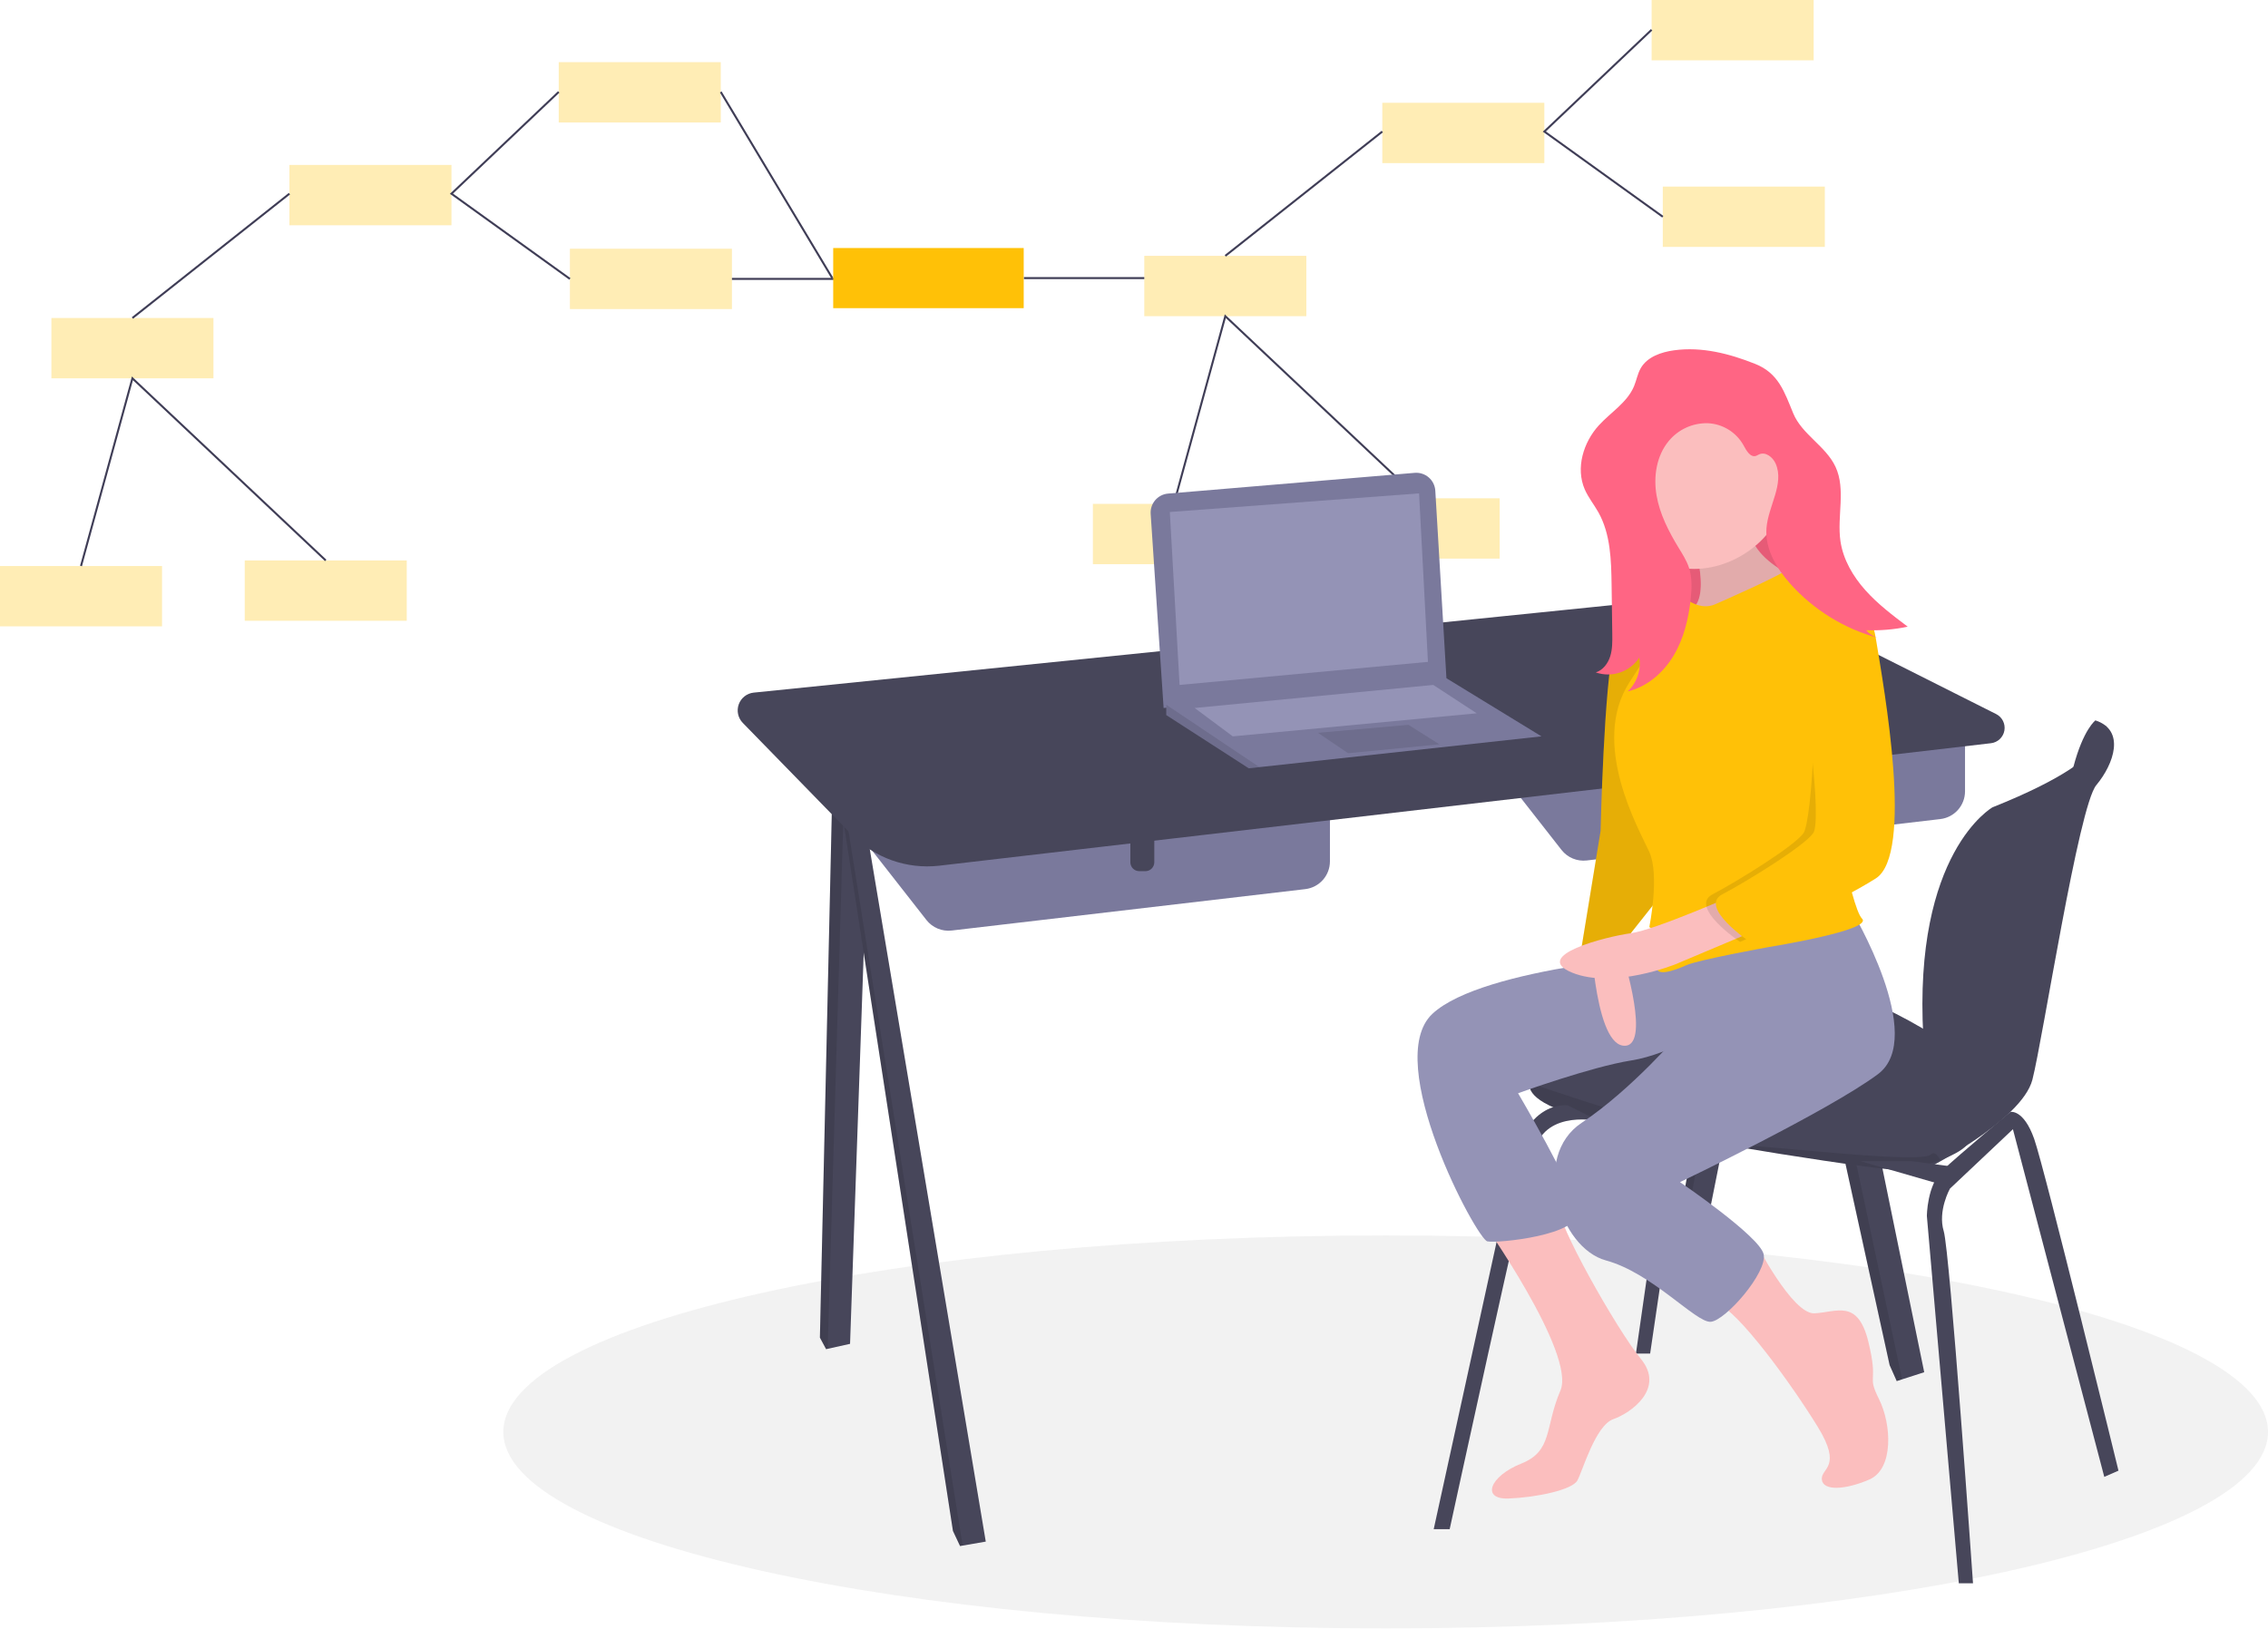
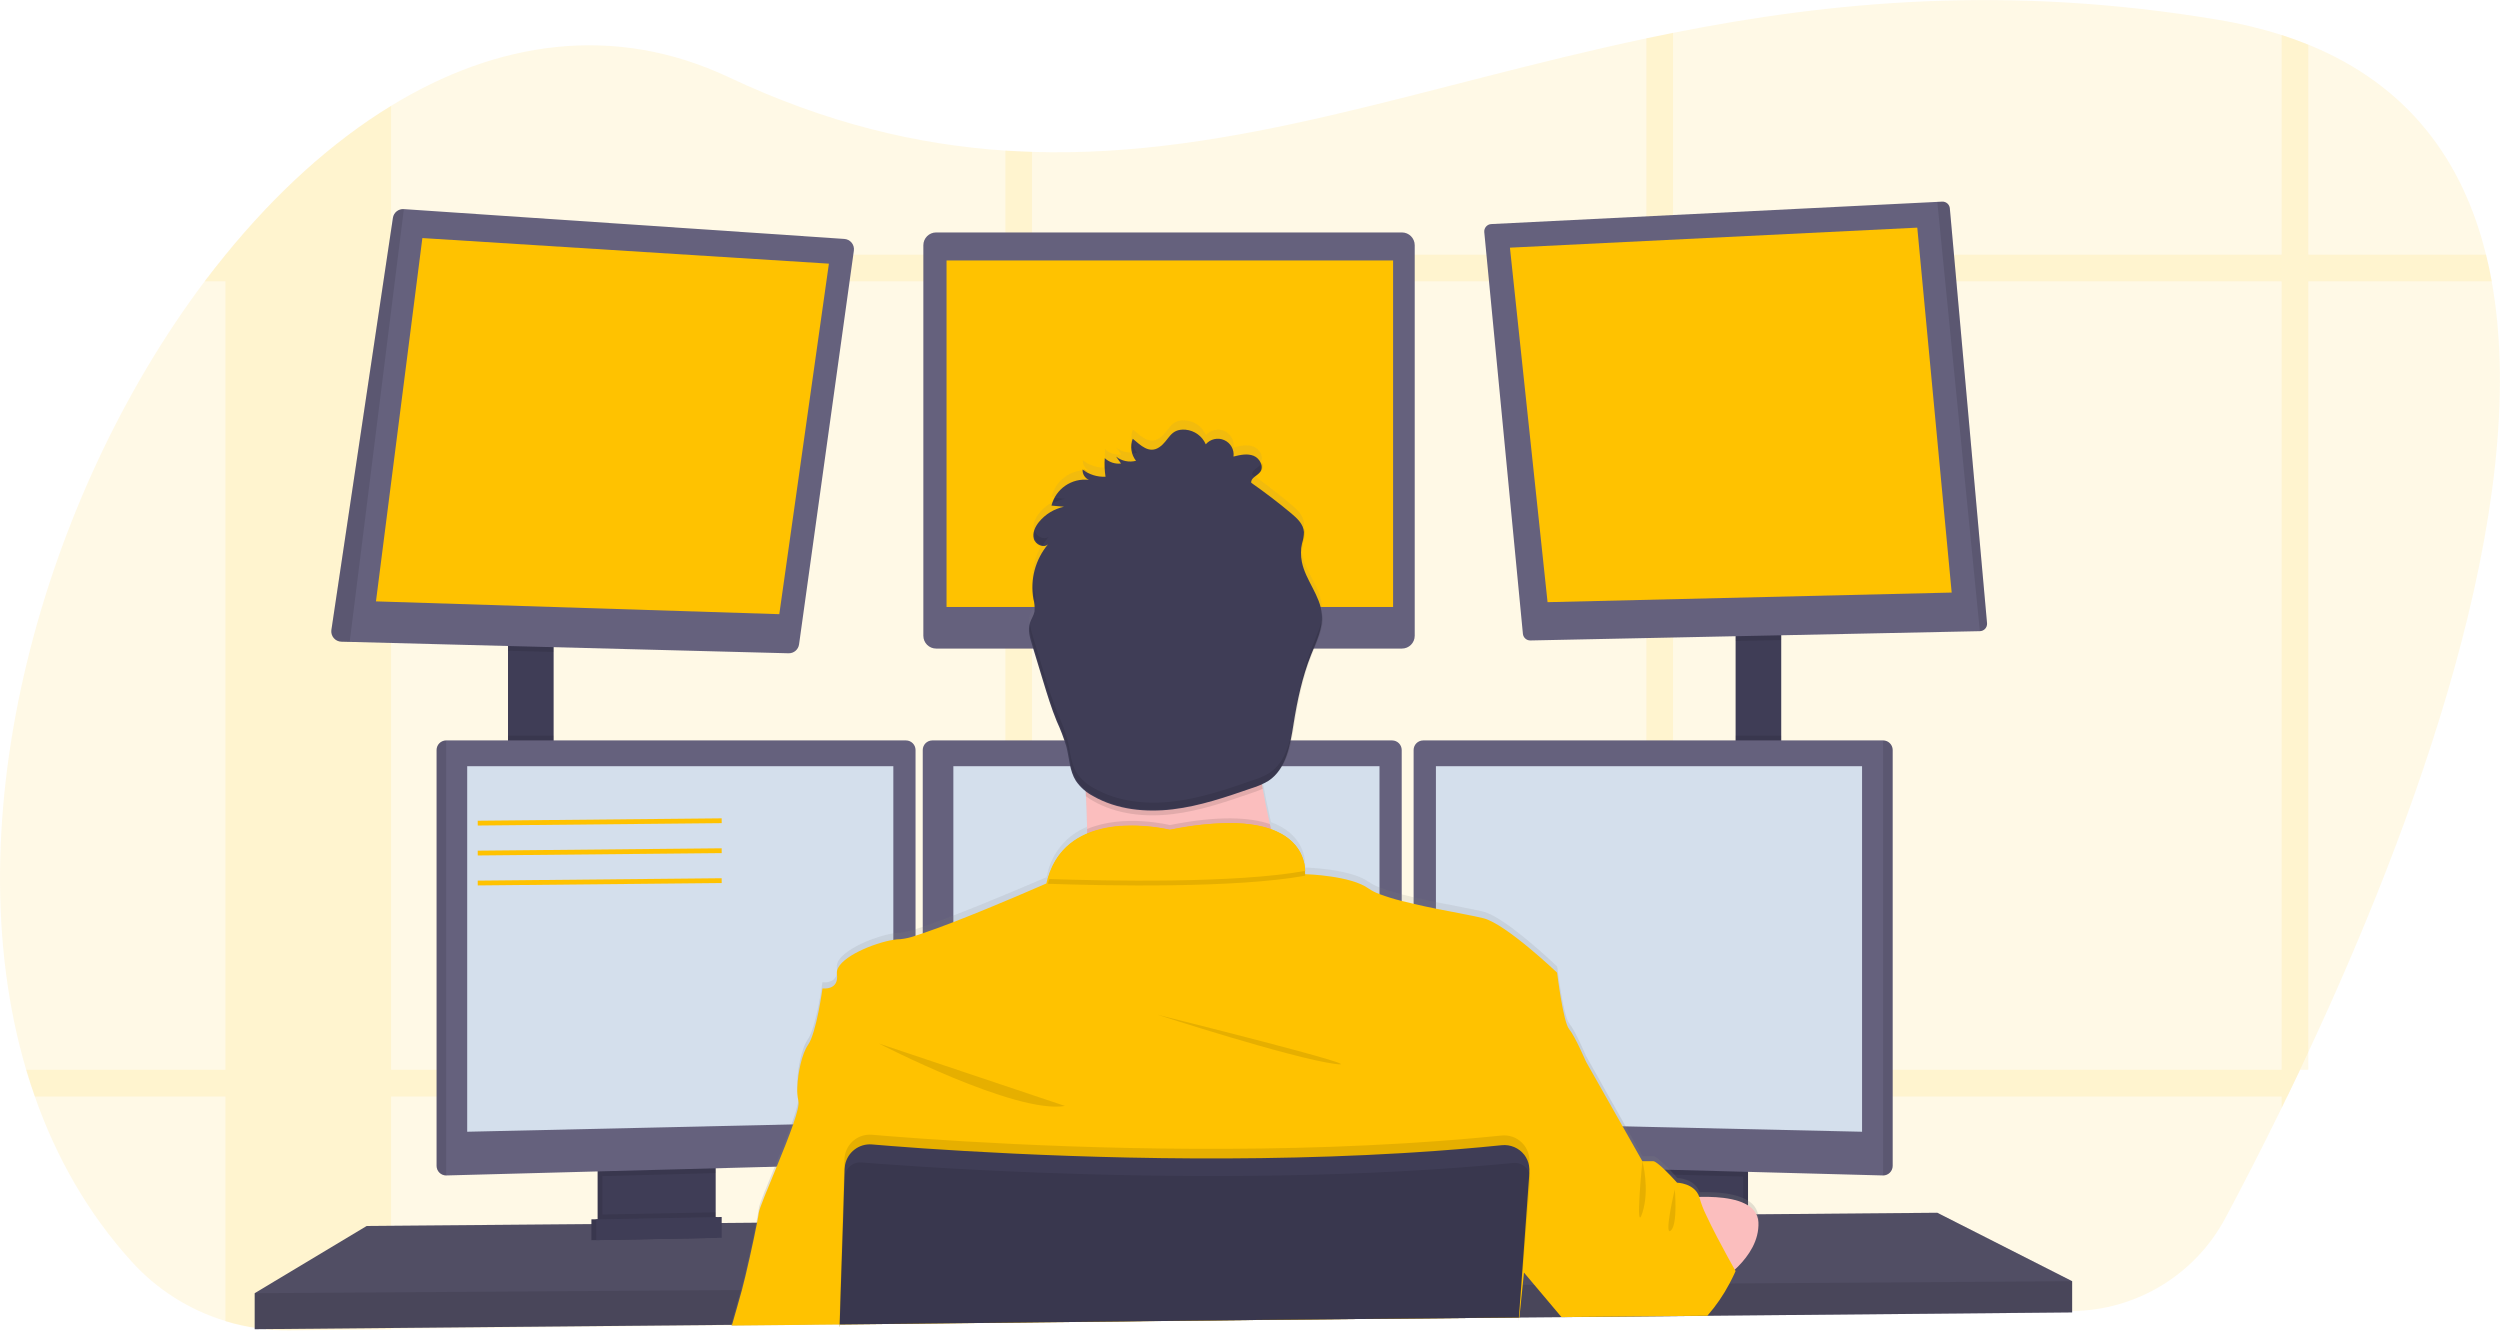
- <svg xmlns="http://www.w3.org/2000/svg" id="e87ddc62-7528-42a5-8b37-f74ed0351019" data-name="Layer 1" width="1131" height="812.206" viewBox="0 0 1131 812.206">
-   <rect x="689.328" y="51.267" width="80.802" height="30.092" fill="#ffc107" opacity="0.3" />
-   <rect x="823.626" width="80.802" height="30.092" fill="#ffc107" opacity="0.3" />
-   <rect x="829.198" y="93.061" width="80.802" height="30.092" fill="#ffc107" opacity="0.3" />
-   <rect x="570.634" y="127.611" width="80.802" height="30.092" fill="#ffc107" opacity="0.3" />
-   <rect x="545" y="251.321" width="80.802" height="30.092" fill="#ffc107" opacity="0.3" />
-   <rect x="667.038" y="248.534" width="80.802" height="30.092" fill="#ffc107" opacity="0.3" />
-   <polyline points="823.626 14.856 770.13 65.616 829.198 108.107" fill="none" stroke="#3f3d56" stroke-miterlimit="10" />
-   <line x1="689.328" y1="65.616" x2="611.034" y2="127.611" fill="none" stroke="#3f3d56" stroke-miterlimit="10" />
-   <polyline points="585.401 251.297 611.034 157.702 707.439 248.534" fill="none" stroke="#3f3d56" stroke-miterlimit="10" />
-   <rect x="144.328" y="82.267" width="80.802" height="30.092" fill="#ffc107" opacity="0.3" />
-   <rect x="278.626" y="31" width="80.802" height="30.092" fill="#ffc107" opacity="0.3" />
-   <rect x="284.198" y="124.061" width="80.802" height="30.092" fill="#ffc107" opacity="0.3" />
-   <rect x="25.634" y="158.611" width="80.802" height="30.092" fill="#ffc107" opacity="0.3" />
-   <rect y="282.321" width="80.802" height="30.092" fill="#ffc107" opacity="0.3" />
-   <rect x="122.038" y="279.534" width="80.802" height="30.092" fill="#ffc107" opacity="0.3" />
-   <polyline points="278.626 45.856 225.13 96.616 284.198 139.107" fill="none" stroke="#3f3d56" stroke-miterlimit="10" />
-   <line x1="144.328" y1="96.616" x2="66.034" y2="158.611" fill="none" stroke="#3f3d56" stroke-miterlimit="10" />
-   <polyline points="40.401 282.297 66.034 188.702 162.439 279.534" fill="none" stroke="#3f3d56" stroke-miterlimit="10" />
-   <line x1="365" y1="139.107" x2="456.634" y2="139.107" fill="none" stroke="#3f3d56" stroke-miterlimit="10" />
-   <rect x="415.5" y="123.706" width="95" height="30" fill="#ffc107" />
-   <line x1="510.623" y1="138.706" x2="570.634" y2="138.706" fill="none" stroke="#3f3d56" stroke-miterlimit="10" />
-   <line x1="415.045" y1="138.706" x2="359.427" y2="45.856" fill="none" stroke="#3f3d56" stroke-miterlimit="10" />
-   <ellipse cx="691" cy="714.206" rx="440" ry="98" fill="#f2f2f2" />
-   <polygon points="894.984 391.611 852.078 606.582 842.79 606.582 841.768 604.994 838.809 600.39 875.964 399.572 881.604 397.21 894.984 391.611" fill="#47465a" />
-   <polygon points="881.604 397.21 841.768 604.994 838.809 600.39 875.964 399.572 881.604 397.21" opacity="0.1" />
-   <polygon points="959.564 684.432 948.533 687.988 945.852 688.855 942.313 680.893 881.604 403.96 887.916 402.545 901.177 399.572 959.564 684.432" fill="#47465a" />
-   <polygon points="948.533 687.988 945.852 688.855 942.313 680.893 881.604 403.96 887.916 402.545 948.533 687.988" opacity="0.1" />
-   <polygon points="433.636 391.611 423.905 670.277 412.753 672.754 411.962 672.931 408.865 667.181 415.058 394.264 421.016 393.415 433.636 391.611" fill="#47465a" />
-   <polygon points="421.016 393.415 412.753 672.754 411.962 672.931 408.865 667.181 415.058 394.264 421.016 393.415" opacity="0.1" />
-   <polygon points="491.581 768.917 480.045 770.907 478.753 771.128 475.215 763.609 419.039 399.572 420.658 399.081 429.213 396.476 491.581 768.917" fill="#47465a" />
-   <polygon points="480.045 770.907 478.753 771.128 475.215 763.609 419.039 399.572 420.658 399.081 480.045 770.907" opacity="0.1" />
-   <path d="M770.246,412.949l42.951,54.882a13.928,13.928,0,0,0,12.588,5.249l176.318-20.65a13.928,13.928,0,0,0,12.308-13.833v-40.688Z" transform="translate(-34.5 -43.89695)" fill="#7a799c" />
-   <path d="M880.388,377.898h11.943a0,0,0,0,1,0,0v17.236a4.438,4.438,0,0,1-4.438,4.438H884.825a4.438,4.438,0,0,1-4.438-4.438V377.898A0,0,0,0,1,880.388,377.898Z" fill="#47465a" />
-   <path d="M453.539,447.893l42.951,54.882a13.928,13.928,0,0,0,12.588,5.249l176.318-20.65A13.928,13.928,0,0,0,697.704,473.541V432.853Z" transform="translate(-34.5 -43.89695)" fill="#7a799c" />
-   <path d="M563.68,412.842h11.943a0,0,0,0,1,0,0v17.236a4.438,4.438,0,0,1-4.438,4.438H568.118a4.438,4.438,0,0,1-4.438-4.438V412.842A0,0,0,0,1,563.68,412.842Z" fill="#47465a" />
-   <path d="M502.885,475.688l524.459-61.09a7.713,7.713,0,0,0,2.578-14.549l-93.817-47.182a108.587,108.587,0,0,0-59.802-11.017L410.361,389.36a8.918,8.918,0,0,0-5.459,15.095l54.259,55.668A52.673,52.673,0,0,0,502.885,475.688Z" transform="translate(-34.5 -43.89695)" fill="#47465a" />
-   <path d="M1085.044,406.318l-5.61-3.101s-6.056,4.458-10.99,23.24,9.221.204,9.221.204l6.193-12.828Z" transform="translate(-34.5 -43.89695)" fill="#47465a" />
-   <path d="M1025.027,578.38s-5.75,26.982-8.404,34.502c-1.3,3.68-7.582,7.046-14.544,9.621a97.379,97.379,0,0,1-19.073,4.976c-7.52.885-103.947-14.155-150.834-24.328-31.587-6.852-35.669-14.712-34.971-19.109a6.38,6.38,0,0,1,1.796-3.45s46.444-31.405,62.811-46.444,48.656-3.096,84.042,3.096S1025.027,578.38,1025.027,578.38Z" transform="translate(-34.5 -43.89695)" fill="#47465a" />
-   <path d="M1079.434,403.217s21.674,14.155-51.31,43.348c0,0-39.669,22.367-34.505,114.503a25.27,25.27,0,0,0,3.673,11.702c7.53,12.385,23.666,43.737-3.227,47.63V627.478s48.656-24.328,53.964-45.117,23.001-136.237,31.848-146.853S1094.473,408.083,1079.434,403.217Z" transform="translate(-34.5 -43.89695)" fill="#47465a" />
-   <path d="M1002.079,622.502a97.379,97.379,0,0,1-19.073,4.976c-7.52.885-103.947-14.155-150.834-24.328-31.587-6.852-35.669-14.712-34.971-19.109,20.763,7.099,88.183,29.632,112.378,31.494,28.751,2.212,83.68,8.36,87.842,4.18C999.023,618.105,1000.664,619.804,1002.079,622.502Z" transform="translate(-34.5 -43.89695)" opacity="0.1" />
-   <path d="M749.457,806.621l42.021-191.971s7.52-20.347,24.77-19.462L832.172,603.15s-26.54-6.193-32.29,14.155S757.419,806.621,757.419,806.621Z" transform="translate(-34.5 -43.89695)" fill="#47465a" />
-   <polygon points="815.808 675.143 832.616 557.926 840.136 557.926 822.885 675.143 815.808 675.143" fill="#47465a" />
-   <path d="M1011.315,833.603l-15.924-183.124s0-15.482,7.962-23.001,33.665-28.97,33.665-28.97,6.587-1.551,11.895,13.489,42.021,165.431,42.021,165.431l-7.077,3.096L1038.297,607.131l-31.405,29.636s-6.193,11.058-3.096,21.232,14.597,175.604,14.597,175.604Z" transform="translate(-34.5 -43.89695)" fill="#47465a" />
-   <polygon points="927.717 579.158 967.526 590.658 976.373 582.254 953.372 579.158 927.717 579.158" fill="#47465a" />
-   <path d="M608.313,300.201l6.455,96.824,141.103-13.712-5.615-94.649a9.52,9.52,0,0,0-10.301-8.922L617.013,290.082A9.52,9.52,0,0,0,608.313,300.201Z" transform="translate(-34.5 -43.89695)" fill="#7a799c" />
-   <polygon points="768.7 367.282 628.039 382.627 622.731 383.206 581.595 356.667 581.595 350.916 721.37 338.328 768.7 367.282" fill="#7a799c" />
-   <polygon points="628.039 382.627 622.731 383.206 581.595 356.667 581.595 351.518 628.039 382.627" opacity="0.1" />
-   <polygon points="583.364 255.373 588.23 341.627 712.082 330.127 707.658 246.084 583.364 255.373" fill="#9493b6" />
-   <polygon points="657.233 365.513 672.272 375.687 717.832 371.263 702.35 361.532 657.233 365.513" opacity="0.1" />
-   <polygon points="595.749 353.128 614.769 367.282 736.41 355.782 714.736 341.627 595.749 353.128" fill="#9493b6" />
-   <rect x="811.605" y="222.42" width="89.793" height="89.793" fill="#ff6584" />
-   <rect x="811.605" y="222.42" width="89.793" height="89.793" opacity="0.1" />
-   <path d="M877.029,307.871s12.667,34.306,0,40.639,45.389,0,45.389,0l16.361-13.195s-36.945-10.556-31.667-34.834S877.029,307.871,877.029,307.871Z" transform="translate(-34.5 -43.89695)" fill="#fbbebe" />
-   <path d="M877.029,307.871s12.667,34.306,0,40.639,45.389,0,45.389,0l16.361-13.195s-36.945-10.556-31.667-34.834S877.029,307.871,877.029,307.871Z" transform="translate(-34.5 -43.89695)" opacity="0.1" />
-   <path d="M773.056,651.986s47.501,67.029,39.584,85.501-3.694,30.084-19.528,36.417-20.056,17.945-6.333,17.417,31.667-4.222,34.306-8.972,8.972-27.445,17.945-30.611S864.89,736.431,852.751,721.653s-42.725-69.21-40.363-74.717S773.056,651.986,773.056,651.986Z" transform="translate(-34.5 -43.89695)" fill="#fbbebe" />
-   <path d="M872.279,519.512s-98.168,6.333-123.501,30.084,22.167,112.418,27.445,113.474,46.445-3.167,44.862-14.778-29.556-59.112-29.556-59.112,36.417-13.195,56.473-16.361,42.223-17.945,42.223-17.945Z" transform="translate(-34.5 -43.89695)" fill="#9493b6" />
-   <path d="M827.417,504.734s1.583,58.584,16.361,60.695,0-44.862,0-44.862l-.528-17.945Z" transform="translate(-34.5 -43.89695)" fill="#fbbebe" />
-   <path d="M872.279,351.149s-27.445-7.917-32.723,13.195-6.861,93.946-6.861,93.946l-9.5,58.056s17.417-5.278,21.111-2.639l22.167-27.973Z" transform="translate(-34.5 -43.89695)" fill="#ffc107" />
-   <path d="M872.279,351.149s-27.445-7.917-32.723,13.195-6.861,93.946-6.861,93.946l-9.5,58.056s17.417-5.278,21.111-2.639l22.167-27.973Z" transform="translate(-34.5 -43.89695)" opacity="0.1" />
-   <path d="M909.779,663.225s18.445,36.261,29.528,35.733,21.639-7.389,26.917,14.25-1.056,15.834,5.278,28.5,7.389,34.834-4.75,40.112-23.222,5.806-23.75,0,10.556-5.806-2.111-26.389-39.584-58.056-50.667-61.751S909.779,663.225,909.779,663.225Z" transform="translate(-34.5 -43.89695)" fill="#fbbebe" />
-   <path d="M957.78,497.873s38,63.334,13.195,81.806-98.696,53.834-98.696,53.834,39.584,26.917,41.695,35.889-19,33.25-26.389,33.778-29.028-24.278-52.251-30.611-37.473-51.723-12.139-68.612,49.084-44.862,49.084-44.862l-7.385-40.634Z" transform="translate(-34.5 -43.89695)" fill="#9493b6" />
-   <path d="M924.84,286.664c0,22.444-22.991,40.999-45.436,40.999a40.639,40.639,0,1,1,0-81.279C901.849,246.384,924.84,264.219,924.84,286.664Z" transform="translate(-34.5 -43.89695)" fill="#fbbebe" />
-   <path d="M889.696,345.343s36.417-15.834,36.417-17.945,21.111,4.75,25.861,8.972,7.389,3.694,10.556,12.139-15.834,87.084-15.834,87.084,10.556,60.695,16.361,66.501S916.085,516.345,916.085,516.345s-34.834,6.333-40.639,8.972-16.361,6.333-14.25,0,11.083-11.083-4.222-19c0,0,5.278-25.861,0-37.473s-29.556-53.834-10.028-84.445,28.5-41.695,28.5-41.695S882.307,348.51,889.696,345.343Z" transform="translate(-34.5 -43.89695)" fill="#ffc107" />
-   <path d="M901.307,489.428S860.14,507.687,847.737,509.377s-49.876,11.19-29.292,19.635,51.723-4.222,51.723-4.222l43.806-18.472Z" transform="translate(-34.5 -43.89695)" fill="#fbbebe" />
-   <path d="M945.629,343.724s15.202-7.353,19.424,18.508,19,107.668,0,119.807-62.806,31.667-62.806,31.667-25.861-17.417-13.722-23.75,41.167-24.278,45.389-30.611,8.488-77.027,1.099-88.638S945.629,343.724,945.629,343.724Z" transform="translate(-34.5 -43.89695)" opacity="0.1" />
-   <path d="M944.585,337.427s21.111-1.056,25.334,24.806,19,107.668,0,119.807-62.806,31.667-62.806,31.667-25.861-17.417-13.722-23.75,41.167-24.278,45.389-30.611S935.613,387.038,928.224,375.427,944.585,337.427,944.585,337.427Z" transform="translate(-34.5 -43.89695)" fill="#ffc107" />
-   <path d="M869.394,218.612c-6.479.882-13.429,3.252-16.689,8.92-1.595,2.774-2.111,6.027-3.34,8.982-3.391,8.153-11.628,13.021-17.574,19.548-7.75,8.507-11.598,21.326-7.028,31.887,1.77,4.09,4.644,7.593,6.824,11.48,6.081,10.843,6.405,23.865,6.578,36.296l.34,24.441c.052,3.732.093,7.54-1.03,11.099s-3.633,6.893-7.192,8.017a18.64,18.64,0,0,0,21.708-7.413,19.049,19.049,0,0,1-5.822,16.899c9.676-2.279,17.79-9.316,22.902-17.842s7.482-18.442,8.545-28.326c.562-5.228.76-10.633-.892-15.625-1.163-3.516-3.192-6.668-5.118-9.83-4.966-8.154-9.437-16.826-11.037-26.238s.006-19.738,6.118-27.072a24.454,24.454,0,0,1,19.315-8.856,21.503,21.503,0,0,1,17.928,10.975c1.412,2.658,3.421,6.26,6.282,5.326a15.523,15.523,0,0,0,1.549-.761c3.19-1.452,6.814,1.413,8.221,4.623,4.437,10.127-3.738,21.181-4.583,32.205-.786,10.255,4.931,19.926,11.765,27.612a90.717,90.717,0,0,0,44.353,27.25,12.449,12.449,0,0,1-6.434-3.997,84.47,84.47,0,0,0,20.757-1.74c-7.426-5.596-14.905-11.24-21.105-18.171s-11.11-15.316-12.447-24.518c-1.794-12.35,2.805-25.723-2.454-37.041-4.808-10.347-16.732-16.129-21.087-26.674-4.423-10.712-7.291-20.017-19.002-24.68C896.962,220.299,883.204,216.732,869.394,218.612Z" transform="translate(-34.5 -43.89695)" fill="#ff6584" />
+ <svg xmlns="http://www.w3.org/2000/svg" id="59725d3d-bdd8-4af0-9b66-49b8d09410bc" data-name="Layer 1" width="1041.32" height="554.17" viewBox="0 0 1041.32 554.17">
+   <defs>
+     <linearGradient id="dff037aa-d578-4bab-81e7-399360663117" x1="597.75" y1="725.44" x2="597.75" y2="347.69" gradientUnits="userSpaceOnUse">
+       <stop offset="0" stop-color="gray" stop-opacity="0.25" />
+       <stop offset="0.54" stop-color="gray" stop-opacity="0.12" />
+       <stop offset="1" stop-color="gray" stop-opacity="0.1" />
+     </linearGradient>
+   </defs>
+   <path d="M1040.82,611.12q-1.74,3.75-3.47,7.4-2.7,5.67-5.33,11.12c-.78,1.61-1.56,3.19-2.32,4.77-8.6,17.57-16.63,33.11-23.45,45.89A73.21,73.21,0,0,1,942.44,719l-151.65,1.65h-1.6l-13,.14-11.12.12-34.1.37-1.38,0-17.36.19h-.53l-107,1.16-95.51,1-11.11.12-69,.75H429l-44.75.48h-.48l-141.5,1.53-42.33.46a88.07,88.07,0,0,1-26.67-3.82,86.39,86.39,0,0,1-39.09-24.75C116,678.37,102.75,655,93.85,629.64q-1.93-5.49-3.6-11.12C59.44,514.37,97,380,164.6,290.08q4.25-5.64,8.64-11l.07-.08c20.79-25.52,44.1-46.84,68.93-62,44-26.91,92.75-34.49,140.7-11.9,40.57,19.12,78.45,28.11,115.17,30.55,3.71.24,7.42.42,11.11.53,84.23,2.65,163.17-27.7,255.87-47.29,3.69-.78,7.39-1.55,11.12-2.28,66.13-13.16,139.49-20.1,226.73-5.51a189.09,189.09,0,0,1,26.76,6.4q5.77,1.86,11.12,4c41.64,16.94,64.35,48.24,74,87.46q1.37,5.46,2.37,11.11C1134.3,384.41,1084.19,518.23,1040.82,611.12Z" transform="translate(-79.34 -172.91)" fill="#ffc200" opacity="0.1" />
+   <g opacity="0.1">
+     <path d="M242.24,217V726.62l-42.33.46a88.07,88.07,0,0,1-26.67-3.82V279h.07C194.1,253.45,217.41,232.13,242.24,217Z" transform="translate(-79.34 -172.91)" fill="#ffc200" />
+     <path d="M1117.24,290.08H164.6q4.25-5.64,8.64-11V279h941.63Q1116.24,284.43,1117.24,290.08Z" transform="translate(-79.34 -172.91)" fill="#ffc200" />
+     <path d="M1040.82,191.51v427h-3.47q-2.7,5.67-5.33,11.12c-.78,1.61-1.56,3.19-2.32,4.77V187.47Q1035.47,189.33,1040.82,191.51Z" transform="translate(-79.34 -172.91)" fill="#ffc200" />
+     <path d="M776.21,186.58V720.83l-11.12.12V188.86C768.78,188.08,772.48,187.31,776.21,186.58Z" transform="translate(-79.34 -172.91)" fill="#ffc200" />
+     <path d="M509.22,236.15V723.73l-11.11.12V235.62C501.82,235.86,505.53,236,509.22,236.15Z" transform="translate(-79.34 -172.91)" fill="#ffc200" />
+     <path d="M1037.35,618.52q-2.7,5.67-5.33,11.12H93.85q-1.93-5.49-3.6-11.12Z" transform="translate(-79.34 -172.91)" fill="#ffc200" />
+   </g>
+   <rect x="211.6" y="265.83" width="19" height="57.66" fill="#3f3d56" />
+   <rect x="722.93" y="262.83" width="19" height="61" fill="#3f3d56" />
+   <polygon points="863.1 533.65 863.1 546.65 711.18 548.05 709.56 548.08 651.82 548.61 650.44 548.63 632.89 548.78 632.37 548.78 525.39 549.77 349.78 551.4 349.63 551.4 304.98 551.82 304.5 551.83 106.1 553.65 106.1 538.65 152.75 510.65 246.35 509.87 248.35 509.86 249.01 509.85 251.01 509.82 295.95 509.45 297.96 509.44 298.6 509.43 300.6 509.42 315.01 509.3 315.39 509.29 350.94 508.99 351.23 508.99 628.63 506.65 635.42 506.6 636.1 506.6 641.28 506.55 678.93 506.24 680.93 506.21 682.78 506.19 683.74 506.19 695.45 506.1 697.77 506.07 700.88 506.05 710.63 505.96 726.1 505.83 728.1 505.81 731.58 505.79 732.23 505.79 806.94 505.15 863.1 533.65" fill="#65617d" />
+   <polygon points="863.1 533.65 863.1 546.65 711.18 548.05 709.56 548.08 651.82 548.61 650.44 548.63 632.89 548.78 632.37 548.78 525.39 549.77 349.78 551.4 349.63 551.4 304.98 551.82 304.5 551.83 106.1 553.65 106.1 538.65 152.75 510.65 246.35 509.87 248.35 509.86 249.01 509.85 251.01 509.82 295.95 509.45 297.96 509.44 298.6 509.43 300.6 509.42 315.01 509.3 315.39 509.29 350.94 508.99 351.23 508.99 628.63 506.65 635.42 506.6 636.1 506.6 641.28 506.55 678.93 506.24 680.93 506.21 682.78 506.19 683.74 506.19 695.45 506.1 697.77 506.07 700.88 506.05 710.63 505.96 726.1 505.83 728.1 505.81 731.58 505.79 732.23 505.79 806.94 505.15 863.1 533.65" opacity="0.2" />
+   <path d="M375.44,656.57v24.49a6.13,6.13,0,0,1-3.5,5.54,6,6,0,0,1-2.5.6l-34.9.74a6,6,0,0,1-2.7-.57,6.12,6.12,0,0,1-3.57-5.57V656.57Z" transform="translate(-79.34 -172.91)" fill="#3f3d56" />
+   <path d="M375.44,656.57v24.49a6.13,6.13,0,0,1-3.5,5.54,6,6,0,0,1-2.5.6l-34.9.74a6,6,0,0,1-2.7-.57,6.12,6.12,0,0,1-3.57-5.57V656.57Z" transform="translate(-79.34 -172.91)" opacity="0.1" />
+   <path d="M377.44,656.57v24.49a6.13,6.13,0,0,1-3.5,5.54,6,6,0,0,1-2.5.6l-34.9.74a6,6,0,0,1-2.7-.57,6.12,6.12,0,0,1-3.57-5.57V656.57Z" transform="translate(-79.34 -172.91)" fill="#3f3d56" />
+   <rect x="680.93" y="483.66" width="47.17" height="31.5" fill="#3f3d56" />
+   <rect x="680.93" y="483.66" width="47.17" height="31.5" opacity="0.1" />
+   <rect x="678.93" y="483.66" width="47.17" height="31.5" fill="#3f3d56" />
+   <polygon points="230.6 265.82 230.6 271.55 211.6 271.06 211.6 265.82 230.6 265.82" opacity="0.1" />
+   <path d="M435,277.31l-22.83,164a4.3,4.3,0,0,1-4.37,3.71L225,440.28l-3.47-.09a4.3,4.3,0,0,1-4.16-4.87L243,263.64a4.3,4.3,0,0,1,4.54-3.63L431,272.43A4.29,4.29,0,0,1,435,277.31Z" transform="translate(-79.34 -172.91)" fill="#65617d" />
+   <polygon points="175.93 99.16 156.6 250.49 324.6 255.82 345.26 109.82 175.93 99.16" fill="#ffc200" />
+   <rect x="384.6" y="96.82" width="204.67" height="173.33" rx="5.33" ry="5.33" fill="#65617d" />
+   <rect x="394.26" y="108.49" width="186" height="144.33" fill="#ffc200" />
+   <polygon points="741.93 262.82 741.93 266.61 722.93 267 722.93 262.82 741.93 262.82" opacity="0.1" />
+   <path d="M907,432.53a3.08,3.08,0,0,1-3,3.28L716.8,439.68a3.08,3.08,0,0,1-3.13-2.79L697.58,269.61a3.08,3.08,0,0,1,2.92-3.37L886.28,257l2-.1a3.07,3.07,0,0,1,3.22,2.8Z" transform="translate(-79.34 -172.91)" fill="#65617d" />
+   <polygon points="628.93 103.16 798.6 94.82 812.93 246.82 644.6 250.82 628.93 103.16" fill="#ffc200" />
+   <path d="M907,432.53a3.08,3.08,0,0,1-3,3.28L886.28,257l2-.1a3.07,3.07,0,0,1,3.22,2.8Z" transform="translate(-79.34 -172.91)" opacity="0.1" />
+   <path d="M247.57,260,225,440.28l-3.47-.09a4.3,4.3,0,0,1-4.16-4.87L243,263.64A4.3,4.3,0,0,1,247.57,260Z" transform="translate(-79.34 -172.91)" opacity="0.1" />
+   <rect x="211.6" y="306.41" width="19" height="17.08" opacity="0.1" />
+   <polygon points="298.1 483.65 298.1 488.62 250.93 489.88 250.93 483.65 298.1 483.65" opacity="0.1" />
+   <path d="M460.69,485.27v168.2a4,4,0,0,1-3.85,3.95l-191.65,5.1h-.05a4,4,0,0,1-3.95-3.95V485.27a4,4,0,0,1,3.95-3.95h191.6A4,4,0,0,1,460.69,485.27Z" transform="translate(-79.34 -172.91)" fill="#65617d" />
+   <path d="M265.19,481.32v181.2h-.05a4,4,0,0,1-3.95-3.95V485.27a4,4,0,0,1,3.95-3.95Z" transform="translate(-79.34 -172.91)" opacity="0.1" />
+   <polygon points="194.6 319.15 372.1 319.15 372.1 467.4 194.6 471.4 194.6 319.15" fill="#d4dfec" />
+   <rect x="722.93" y="306.41" width="19" height="17.42" opacity="0.1" />
+   <polygon points="726.1 483.65 726.1 490.06 678.93 488.8 678.93 483.65 726.1 483.65" opacity="0.1" />
+   <path d="M867.69,485.27v173.3a4,4,0,0,1-4,3.95h0L672,657.42a4,4,0,0,1-3.85-3.95V485.27a4,4,0,0,1,3.95-3.95h191.6A4,4,0,0,1,867.69,485.27Z" transform="translate(-79.34 -172.91)" fill="#65617d" />
+   <path d="M867.69,485.27v173.3a4,4,0,0,1-4,3.95h0V481.32h0A4,4,0,0,1,867.69,485.27Z" transform="translate(-79.34 -172.91)" opacity="0.1" />
+   <polygon points="775.6 319.15 598.1 319.15 598.1 467.4 775.6 471.4 775.6 319.15" fill="#d4dfec" />
+   <path d="M663.19,485.27v168.2a4,4,0,0,1-3.85,3.95l-191.65,5.1h0a4,4,0,0,1-4-3.95V485.27a4,4,0,0,1,3.95-3.95h191.6A4,4,0,0,1,663.19,485.27Z" transform="translate(-79.34 -172.91)" fill="#65617d" />
+   <polygon points="397.1 319.15 574.6 319.15 574.6 467.4 397.1 471.4 397.1 319.15" fill="#d4dfec" />
+   <polygon points="863.1 533.65 863.1 546.65 711.18 548.05 709.56 548.08 651.82 548.61 650.44 548.63 632.89 548.78 632.37 548.78 525.39 549.77 349.78 551.4 349.63 551.4 304.98 551.82 304.5 551.83 106.1 553.65 106.1 538.65 308.61 537.32 309.09 537.32 350.08 537.04 350.27 537.04 633.35 535.17 633.64 535.17 633.81 535.16 634.28 535.16 639.07 535.13 640.53 535.13 715.02 534.63 719.42 534.61 720.4 534.6 863.1 533.65" opacity="0.1" />
+   <circle cx="487.26" cy="272.16" r="51.33" fill="#fbbebe" />
+   <path d="M383.74,725.09c0-.11.06-.23.1-.35,1-3.59,2.78-9.66,4.11-14.51.17-.6.33-1.19.48-1.75,1.47-5.47,4.33-18.28,5.92-26.27.56-2.81,1-5,1.09-6.1.2-1.69,3.21-8.92,6.62-17.23,2.39-5.84,5-12.22,6.91-17.6a61.38,61.38,0,0,0,2.93-9.85,5.1,5.1,0,0,0,0-2.13,14.69,14.69,0,0,1-.48-3.5v0c-.23-6.2,1.62-16,4.48-20.11,3.5-5,6-23.66,6-23.66s5.18.75,6-3.53a6.15,6.15,0,0,0,.1-1.4,7.41,7.41,0,0,0-.09-1.11c-.89-6.24,14.72-12.88,23.5-14.31a19.67,19.67,0,0,1,3-.28,27.24,27.24,0,0,0,6.25-1.44q1.4-.43,3-1c3.68-1.24,8.08-2.88,12.75-4.68,17.56-6.81,38.82-16,38.82-16,.15-.71.32-1.39.51-2.06a27.71,27.71,0,0,1,16.35-18.93h0c0-.66,0-1.33,0-2,0-3.45-.15-7-.3-10.54,0-.69-.06-1.38-.1-2.07,0-.2,0-.41,0-.61s0-.35,0-.52c0-.7-.07-1.4-.11-2.09l-.18-.14a16.41,16.41,0,0,1-3.9-4.2,15.27,15.27,0,0,1-1.42-3c-1.25-3.39-1.54-7.17-2.38-10.75l-.18-.74a84,84,0,0,0-4-10.58c-2.21-5.42-3.91-11-5.6-16.65q-1.54-5.13-3.11-10.28l-1.58-5.24c-.3-1-.6-2-.83-3v0a13.27,13.27,0,0,1-.26-1.4,0,0,0,0,1,0,0,10,10,0,0,1,.24-4.61,32.09,32.09,0,0,1,1.32-3,7.87,7.87,0,0,0,.5-1.38v0a3,3,0,0,0,.08-.32,5.65,5.65,0,0,0,.11-1.08,18.46,18.46,0,0,0-.52-3.89.07.07,0,0,1,0-.05,2.56,2.56,0,0,0-.05-.27,25.48,25.48,0,0,1-.36-3,28.45,28.45,0,0,1,3.47-15.57l.19-.36a25.22,25.22,0,0,1,1.84-2.78h0c.31-.42.63-.82,1-1.22-1.4,1.34-3.7.75-5-.69a3.61,3.61,0,0,1-.55-.75,3.81,3.81,0,0,1-.23-.45c-.05-.12-.09-.25-.13-.38-.7-2.45.52-5.06,2.12-7.05a18.49,18.49,0,0,1,5.74-4.7h0a3.84,3.84,0,0,1,.4-.21,17.12,17.12,0,0,1,2.64-1.06h0a15.06,15.06,0,0,1,1.63-.44l-3.71-.34-1.5-.14a14.49,14.49,0,0,1,13-10.91h1.08a11.73,11.73,0,0,1,1.57.13,4.44,4.44,0,0,1-2.65-4.33,14.41,14.41,0,0,0,9.19,3.06h.38a30,30,0,0,1-.34-3.27h0a0,0,0,0,1,0,0,0,0,0,0,1,0,0,33.19,33.19,0,0,1,0-4.46,8.44,8.44,0,0,0,6.78,2.26l-2.08-2.9a9.49,9.49,0,0,0,6.56,2.05l.48-.05a7,7,0,0,0,1.19-.23l.09,0c-.19-.24-.36-.49-.53-.75l-.06-.12a9.67,9.67,0,0,1-1-2.09,6.59,6.59,0,0,1-.24-.87h0a8.75,8.75,0,0,1,.45-5.45c3.23,2.7,6.77,6.39,11,3.6s4.37-7.91,11-7.39a10.2,10.2,0,0,1,8.41,6.12,6.75,6.75,0,0,1,7.67-1.75,6.85,6.85,0,0,1,3.88,6.89c2.75-.69,5.71-1.37,8.35-.33s4.34,4.41,2.84,6.66a1.43,1.43,0,0,1-.14.2c-1.23,1.59-3.95,2.46-3.66,4.46l.42.3,1.3.94a.05.05,0,0,1,0,0q7.65,5.52,14.9,11.6c2.48,2.08,5.12,4.58,5.29,7.83a8.64,8.64,0,0,1-.24,2.37h0c-.16.78-.38,1.56-.55,2.34a19.51,19.51,0,0,0-.34,6.05h0c.07.59.16,1.17.27,1.76,1.53,7.73,7.71,14.11,8.32,22l0,.56a17.78,17.78,0,0,1-.07,2.53c-.46,4.8-2.68,9.41-4.48,14-.11.28-.22.56-.32.84-3.47,9-5.47,18.59-7,28.16a100.26,100.26,0,0,1-2,10.09A26.73,26.73,0,0,1,611,492.07a16.22,16.22,0,0,1-3.36,3,18.67,18.67,0,0,1-2.65,1.41s0,0,0,.06c.11.61.2,1.22.31,1.83.06.32.11.64.17,1h0a.14.14,0,0,0,0,.06c.84,4.73,1.8,9.36,2.81,13.76l.51,2.19c12.6,4.55,14.09,13.87,14.18,17.44a9.64,9.64,0,0,1,0,1.43s19,.5,26.5,6a20.34,20.34,0,0,0,4.51,2.3,83,83,0,0,0,9.25,2.89c1.61.42,3.29.83,5,1.23,3,.69,6.18,1.36,9.25,2,8.19,1.65,15.9,3,19.81,4,9.33,2.36,30.67,22.82,30.67,22.82s2.5,20.64,5,23.65,7,13.59,7,13.59l16.54,29.41,7,12.37h4.5c.62,0,1.84.88,3.21,2.1,1.19,1.06,2.51,2.38,3.67,3.58l1.92,2.05,1.2,1.33s7.27.18,9.24,5.93c5.92-.17,13.19.22,18.28,2.5a14.14,14.14,0,0,1,2,1.08,8.68,8.68,0,0,1,4.13,5.66,8.34,8.34,0,0,1,.18,1.44c0,.57,0,1.14,0,1.7-.36,7.57-5.29,13.87-9.82,18.11l.32.57s-.15.36-.44,1c-.08.19-.18.4-.29.64h0c-.59,1.26-1.53,3.15-2.76,5.36a63.31,63.31,0,0,1-9.57,13.17l-.29.3-57.74.53-.17-.2L719.87,708l-5.57-6.64-.17-.21-.16,1.59-.54,5.3-1.3,12.81-.07.64,0,.17-.15,1.48.11-1.48h-.29l-107,1L429.11,724.6l0,.84h-.14l0-.84-44.75.48Z" transform="translate(-79.34 -172.91)" fill="url(#dff037aa-d578-4bab-81e7-399360663117)" />
+   <path d="M617.94,550.07s-99.5,12-90,0c3.44-4.34,4.39-17.2,4.2-31.85-.06-4.45-.22-9.06-.45-13.65-1.1-22-3.75-43.5-3.75-43.5s87-41,77-8.5c-4,13.13-2.69,31.57.35,48.88.89,5.05,1.92,10,3,14.7A344.67,344.67,0,0,0,617.94,550.07Z" transform="translate(-79.34 -172.91)" fill="#fbbebe" />
+   <path d="M617.94,550.07s-99.5,12-90,0c3.44-4.34,4.39-17.2,4.2-31.85,15.17-6.48,34.47-1.65,34.47-1.65,20.32-4.05,33.35-3.26,41.68-.42A344.67,344.67,0,0,0,617.94,550.07Z" transform="translate(-79.34 -172.91)" opacity="0.1" />
+   <path d="M429.08,725.44l0-.84,175.62-1.91,107-1H712l-.11,1.48.15-1.48h.19l0-.17,1.37-13.45.52-5.09.16-1.59.14-1.33,6.18-20.61,6.18-20.58,5.2-17.33,7.94-26.48s-4.5-10.5-7-13.5-5-23.5-5-23.5-21.34-20.33-30.67-22.67c-3.91-1-11.63-2.33-19.83-4-3.07-.62-6.22-1.28-9.25-2-1.71-.39-3.39-.8-5-1.21a87.91,87.91,0,0,1-9.25-2.86,20.7,20.7,0,0,1-4.5-2.29c-7.35-5.39-25.77-6-26.48-6h0a.42.42,0,0,1,0-.07v-.09a10.26,10.26,0,0,0,0-1.26c0-.4,0-.87-.09-1.4,0-.16,0-.33-.07-.5-.05-.36-.11-.74-.2-1.14a5,5,0,0,0-.12-.53,17.21,17.21,0,0,0-1.25-3.49c-.07-.16-.16-.33-.24-.49a18.25,18.25,0,0,0-1.7-2.63c-.13-.17-.27-.35-.42-.52a19.58,19.58,0,0,0-2.72-2.64c-.27-.21-.55-.43-.84-.63a4.67,4.67,0,0,0-.51-.36l-.89-.58-.83-.48c-.73-.4-1.5-.79-2.34-1.16-.26-.12-.54-.23-.82-.34s-.72-.28-1.09-.42l-.06,0L608,518c-.57-.19-1.15-.36-1.76-.53l-.93-.24-1-.23-1-.21c-1-.2-2.07-.38-3.19-.52l-1.14-.14-1.17-.12-1.21-.1-1.72-.1-2-.07a124.68,124.68,0,0,0-26.24,2.79,72.27,72.27,0,0,0-18.26-1.68l-.87,0-1,.06-.64,0-1.29.12c-.43,0-.87.09-1.3.15s-.88.11-1.31.18l-.66.11c-.65.11-1.31.23-2,.37q-.33.06-.66.15c-.87.19-1.74.42-2.6.68-.43.12-.86.26-1.29.41-.22.06-.43.14-.64.22l-.64.23-.63.25-.75.3c-.38.16-.75.33-1.12.51-.21.09-.42.19-.62.3s-.41.2-.6.31a27.75,27.75,0,0,0-6.21,4.38l-.51.49-.5.51c-.17.17-.33.35-.49.53a23.82,23.82,0,0,0-1.82,2.25c-.16.21-.31.42-.46.64a26.69,26.69,0,0,0-1.72,2.92c-.13.24-.25.49-.37.73a32.7,32.7,0,0,0-2,5.25q-.28,1-.51,2S494,550.24,476.44,557c-4.67,1.8-9.07,3.43-12.75,4.66-1.07.36-2.07.69-3,1a26.7,26.7,0,0,1-6.25,1.44,19.67,19.67,0,0,0-3,.28c-8.07,1.31-21.9,7-23.41,12.71a3.69,3.69,0,0,0-.1,1.4s0,.07,0,.11c1,7-6,6-6,6s-2.5,18.5-6,23.5c-2.53,3.6-4.26,11.63-4.48,17.69v0a19.61,19.61,0,0,0,.44,5.63c0,.05,0,.1,0,.14.4,1.34-.56,5-2.19,9.69-1.77,5.15-4.35,11.55-6.83,17.59-3.74,9.12-7.26,17.4-7.48,19.22-.09.81-.35,2.26-.71,4.13-1.46,7.62-4.7,22.13-6.3,28-1.19,4.38-2.92,10.38-4.11,14.5,0,.12-.07.24-.1.35L429,724.6l0,.84h.14Z" transform="translate(-79.34 -172.91)" fill="#ffc200" />
+   <path d="M445.44,607.57s57,29.5,77.5,26Z" transform="translate(-79.34 -172.91)" opacity="0.1" />
+   <path d="M561.44,595.57s55.5,18,74,20.5S561.44,595.57,561.44,595.57Z" transform="translate(-79.34 -172.91)" opacity="0.1" />
+   <path d="M623,537.65c-29,5.34-83.6,4.19-107.2,3.38,8.65-31,50.83-20.46,50.83-20.46C618.84,510.15,622.84,531.77,623,537.65Z" transform="translate(-79.34 -172.91)" opacity="0.1" />
+   <path d="M623,535.65c-29,5.34-83.6,4.19-107.2,3.38,8.65-31,50.83-20.46,50.83-20.46C618.84,508.15,622.84,529.77,623,535.65Z" transform="translate(-79.34 -172.91)" fill="#ffc200" />
+   <path d="M776.94,672.32s34.16-5.25,34.83,9.75-17.42,25.48-17.42,25.48Z" transform="translate(-79.34 -172.91)" fill="#fbbebe" />
+   <path d="M605.29,501.45a47,47,0,0,1-4.5,1.74c-10.78,3.72-21.65,7.47-33,8.83s-23.26.16-33.16-5.5a28.77,28.77,0,0,1-3-1.95c-1.1-22-3.75-43.5-3.75-43.5s87-41,77-8.5C600.9,465.7,602.25,484.14,605.29,501.45Z" transform="translate(-79.34 -172.91)" opacity="0.1" />
+   <path d="M552.52,364.84a9.47,9.47,0,0,1-8.32-1.75l2.08,2.89a8.47,8.47,0,0,1-6.78-2.25,34.08,34.08,0,0,0,.32,7.75,14.52,14.52,0,0,1-9.56-3,4.42,4.42,0,0,0,2.64,4.31,14.34,14.34,0,0,0-15.6,10.71l5.22.48a18.47,18.47,0,0,0-10.44,6.37c-1.6,2-2.82,4.56-2.12,7s4.08,4,5.92,2.26a27.94,27.94,0,0,0-6.1,22.79,14.47,14.47,0,0,1,.46,5.26c-.33,1.65-1.37,3.08-1.89,4.69-1,2.92-.05,6.09.84,9l4.69,15.42c1.7,5.57,3.39,11.15,5.61,16.54a82.08,82.08,0,0,1,4,10.51c1.26,4.84,1.31,10.14,4,14.37a19.93,19.93,0,0,0,7.18,6.33c9.89,5.66,21.84,6.86,33.16,5.5s22.18-5.11,32.95-8.83a31,31,0,0,0,6.84-3c7.45-4.88,9.11-14.86,10.5-23.65,1.55-9.8,3.62-19.58,7.29-28.8,2.18-5.49,5-11.06,4.52-16.94-.61-7.81-6.79-14.14-8.32-21.82a19,19,0,0,1,.07-7.77,17.66,17.66,0,0,0,.79-4.7c-.17-3.22-2.81-5.7-5.29-7.77Q609.11,380,600.52,374c-.29-2,2.43-2.86,3.66-4.44,1.74-2.23-.06-5.77-2.7-6.81s-5.6-.36-8.35.33a6.59,6.59,0,0,0-11.55-5.11,10.2,10.2,0,0,0-8.42-6.08c-6.63-.52-6.76,4.55-11,7.34s-7.74-.89-11-3.57A9.28,9.28,0,0,0,552.52,364.84Z" transform="translate(-79.34 -172.91)" fill="#3f3d56" />
+   <path d="M802.27,702.32s-.89,2.12-2.53,5.19a69,69,0,0,1-9,13.17l-.27.29-1.62,0-57.74.53-1.38,0-.17-.2-11.2-13.29L714.14,703l-.17-.21-.36-.42-.2-.24-.26-.31-8.21-9.74,3-12.5,5.11-21.06.13-.51,1-4,.71-3,2.38-9.78,8.16-33.65,14.5,7.5,15.29,27,8.21,14.5h4.5c.85,0,2.8,1.64,4.76,3.53.7.67,1.4,1.38,2,2,1.78,1.84,3.19,3.42,3.19,3.42s7.29.16,9.25,5.9a7,7,0,0,1,.25.85,40.3,40.3,0,0,0,2.53,6.56c1.29,2.81,2.91,6,4.55,9.19,3.05,5.85,6.15,11.42,7.29,13.44l.14.25Z" transform="translate(-79.34 -172.91)" fill="#ffc200" />
+   <path d="M716.37,657.17l-.1,1.43v.1l-.17,2.3-1.33,18.51-1.61,22.3-.46,6.28-1,13.44v.17l-107,1L429.11,724.6l0,.84h-.14l0-.84v-.28l.45-14.36.86-28.06.74-23.79.07-2.37a10.53,10.53,0,0,1,11.42-10.17c4.72.4,10.85.89,18.18,1.41l3,.22c42.33,2.94,120.56,6.74,199.5,2,1.66-.09,3.33-.19,5-.31,12.24-.77,24.47-1.76,36.58-3a10.53,10.53,0,0,1,11.6,11.23Z" transform="translate(-79.34 -172.91)" opacity="0.1" />
+   <path d="M429.08,725.44l0-.84,175.62-1.91,107-1H712v-.17l1-13.44.43-6,1.64-22.61,1.29-17.9,0-.44a10.62,10.62,0,0,0-.11-2.47.3.3,0,0,0,0-.1,10.39,10.39,0,0,0-2-4.64,10.54,10.54,0,0,0-9.42-4c-12.11,1.24-24.34,2.23-36.58,3-1.67.12-3.34.22-5,.31-78.94,4.69-157.17.89-199.5-2l-3-.22c-7.33-.52-13.46-1-18.18-1.41a10.54,10.54,0,0,0-11.24,8.53,11,11,0,0,0-.18,1.64l-.68,22.16L429.54,710l-.44,14.36v.28l0,.84Z" transform="translate(-79.34 -172.91)" fill="#3f3d56" />
+   <path d="M716.67,664.18l-1.23,15.33-1.83,22.85-.46,5.72-1,12.81-.06.64v.17h0l-.15,1.48.11-1.48h-.29l-107,1L429.11,724.6v-.28l.49-14.36,1-28.06.64-18.65A6.36,6.36,0,0,1,434.3,658a6.25,6.25,0,0,1,3.78-.9c2.1.17,4.68.37,7.69.59,4.89.36,10.92.78,17.94,1.22,13,.82,29.31,1.7,48,2.42,52,2,122.2,2.67,188.88-3.17,3-.26,6.1-.55,9.13-.84a6.26,6.26,0,0,1,3.48.66,5.16,5.16,0,0,1,.86.54,6.14,6.14,0,0,1,2,2.46,3.56,3.56,0,0,1,.25.61A6.28,6.28,0,0,1,716.67,664.18Z" transform="translate(-79.34 -172.91)" opacity="0.1" />
+   <path d="M377.44,677.87v3.19a6.13,6.13,0,0,1-3.5,5.54l-40.1.77a6.12,6.12,0,0,1-3.57-5.57v-3Z" transform="translate(-79.34 -172.91)" opacity="0.1" />
+   <polygon points="298.6 515.57 246.35 516.57 246.35 507.9 298.6 506.9 298.6 515.57" fill="#3f3d56" />
+   <polygon points="298.6 515.57 246.35 516.57 246.35 507.9 298.6 506.9 298.6 515.57" opacity="0.1" />
+   <polygon points="300.6 515.57 248.35 516.57 248.35 507.9 300.6 506.9 300.6 515.57" fill="#3f3d56" />
+   <g opacity="0.1">
+     <path d="M552.93,361.56a9.75,9.75,0,0,1-1.89-4.34,9.49,9.49,0,0,0,.42,4.6A9,9,0,0,0,552.93,361.56Z" transform="translate(-79.34 -172.91)" />
+     <path d="M540.23,368.2a35.12,35.12,0,0,1-.37-3.7c0,1.23,0,2.47,0,3.71Z" transform="translate(-79.34 -172.91)" />
+     <path d="M621.73,401.57a18.34,18.34,0,0,1,.36-2.65,18,18,0,0,0,.8-4.69,6.16,6.16,0,0,0-.16-1.06c-.17.92-.44,1.84-.64,2.75A19.14,19.14,0,0,0,621.73,401.57Z" transform="translate(-79.34 -172.91)" />
+     <path d="M600.93,370.67l1.09.79a19.71,19.71,0,0,0,2.57-2.22,3.67,3.67,0,0,0,.38-3.64,3,3,0,0,1-.38.64C603.36,367.82,600.64,368.69,600.93,370.67Z" transform="translate(-79.34 -172.91)" />
+     <path d="M518.76,380.29a12.32,12.32,0,0,0-.87,2.28,18.16,18.16,0,0,1,5-1.89Z" transform="translate(-79.34 -172.91)" />
+     <path d="M532.55,369.41a14.83,14.83,0,0,1-1.88-1.23,4.25,4.25,0,0,0,.09,1.18A11.86,11.86,0,0,1,532.55,369.41Z" transform="translate(-79.34 -172.91)" />
+     <path d="M630.32,428.33c-.41,4.85-2.67,9.52-4.5,14.12-3.67,9.22-5.74,19-7.29,28.81-1.39,8.79-3,18.77-10.5,23.64a30,30,0,0,1-6.83,3c-10.78,3.73-21.65,7.47-33,8.83s-23.26.17-33.16-5.49a20,20,0,0,1-7.18-6.33c-2.67-4.23-2.72-9.53-4-14.37a82.21,82.21,0,0,0-4-10.52c-2.21-5.38-3.91-11-5.6-16.53q-2.35-7.71-4.69-15.43a28.81,28.81,0,0,1-1.14-4.75c-.39,2.56.37,5.24,1.14,7.75q2.34,7.73,4.69,15.43c1.69,5.57,3.39,11.15,5.6,16.53a82.21,82.21,0,0,1,4,10.52c1.26,4.84,1.31,10.14,4,14.37a20,20,0,0,0,7.18,6.33c9.9,5.66,21.84,6.85,33.16,5.49s22.18-5.1,33-8.83a30,30,0,0,0,6.83-3c7.45-4.87,9.11-14.85,10.5-23.64,1.55-9.81,3.62-19.59,7.29-28.81,2.18-5.48,5-11.05,4.52-16.94C630.34,428.45,630.32,428.39,630.32,428.33Z" transform="translate(-79.34 -172.91)" />
+     <path d="M510.63,424.46s0-.07,0-.11a14,14,0,0,0-.46-5.25,26.59,26.59,0,0,1-.39-3.32,27.35,27.35,0,0,0,.39,6.32C510.33,422.88,510.51,423.67,510.63,424.46Z" transform="translate(-79.34 -172.91)" />
+     <path d="M513.68,400a27.74,27.74,0,0,1,2.61-3.67c-1.83,1.75-5.21.19-5.92-2.24a5.83,5.83,0,0,0,0,3A4.39,4.39,0,0,0,513.68,400Z" transform="translate(-79.34 -172.91)" />
+   </g>
+   <path d="M763.44,656.57s3.17,11.5,0,21.5S763.44,656.57,763.44,656.57Z" transform="translate(-79.34 -172.91)" opacity="0.1" />
+   <path d="M776.94,668.3s1.33,14.6-1.67,17.19S776.94,668.3,776.94,668.3Z" transform="translate(-79.34 -172.91)" opacity="0.1" />
+   <line x1="198.99" y1="342.86" x2="300.6" y2="341.86" fill="none" stroke="#ffc200" stroke-miterlimit="10" stroke-width="2" />
+   <line x1="198.99" y1="355.33" x2="300.6" y2="354.34" fill="none" stroke="#ffc200" stroke-miterlimit="10" stroke-width="2" />
+   <line x1="198.99" y1="367.81" x2="300.6" y2="366.81" fill="none" stroke="#ffc200" stroke-miterlimit="10" stroke-width="2" />
</svg>
